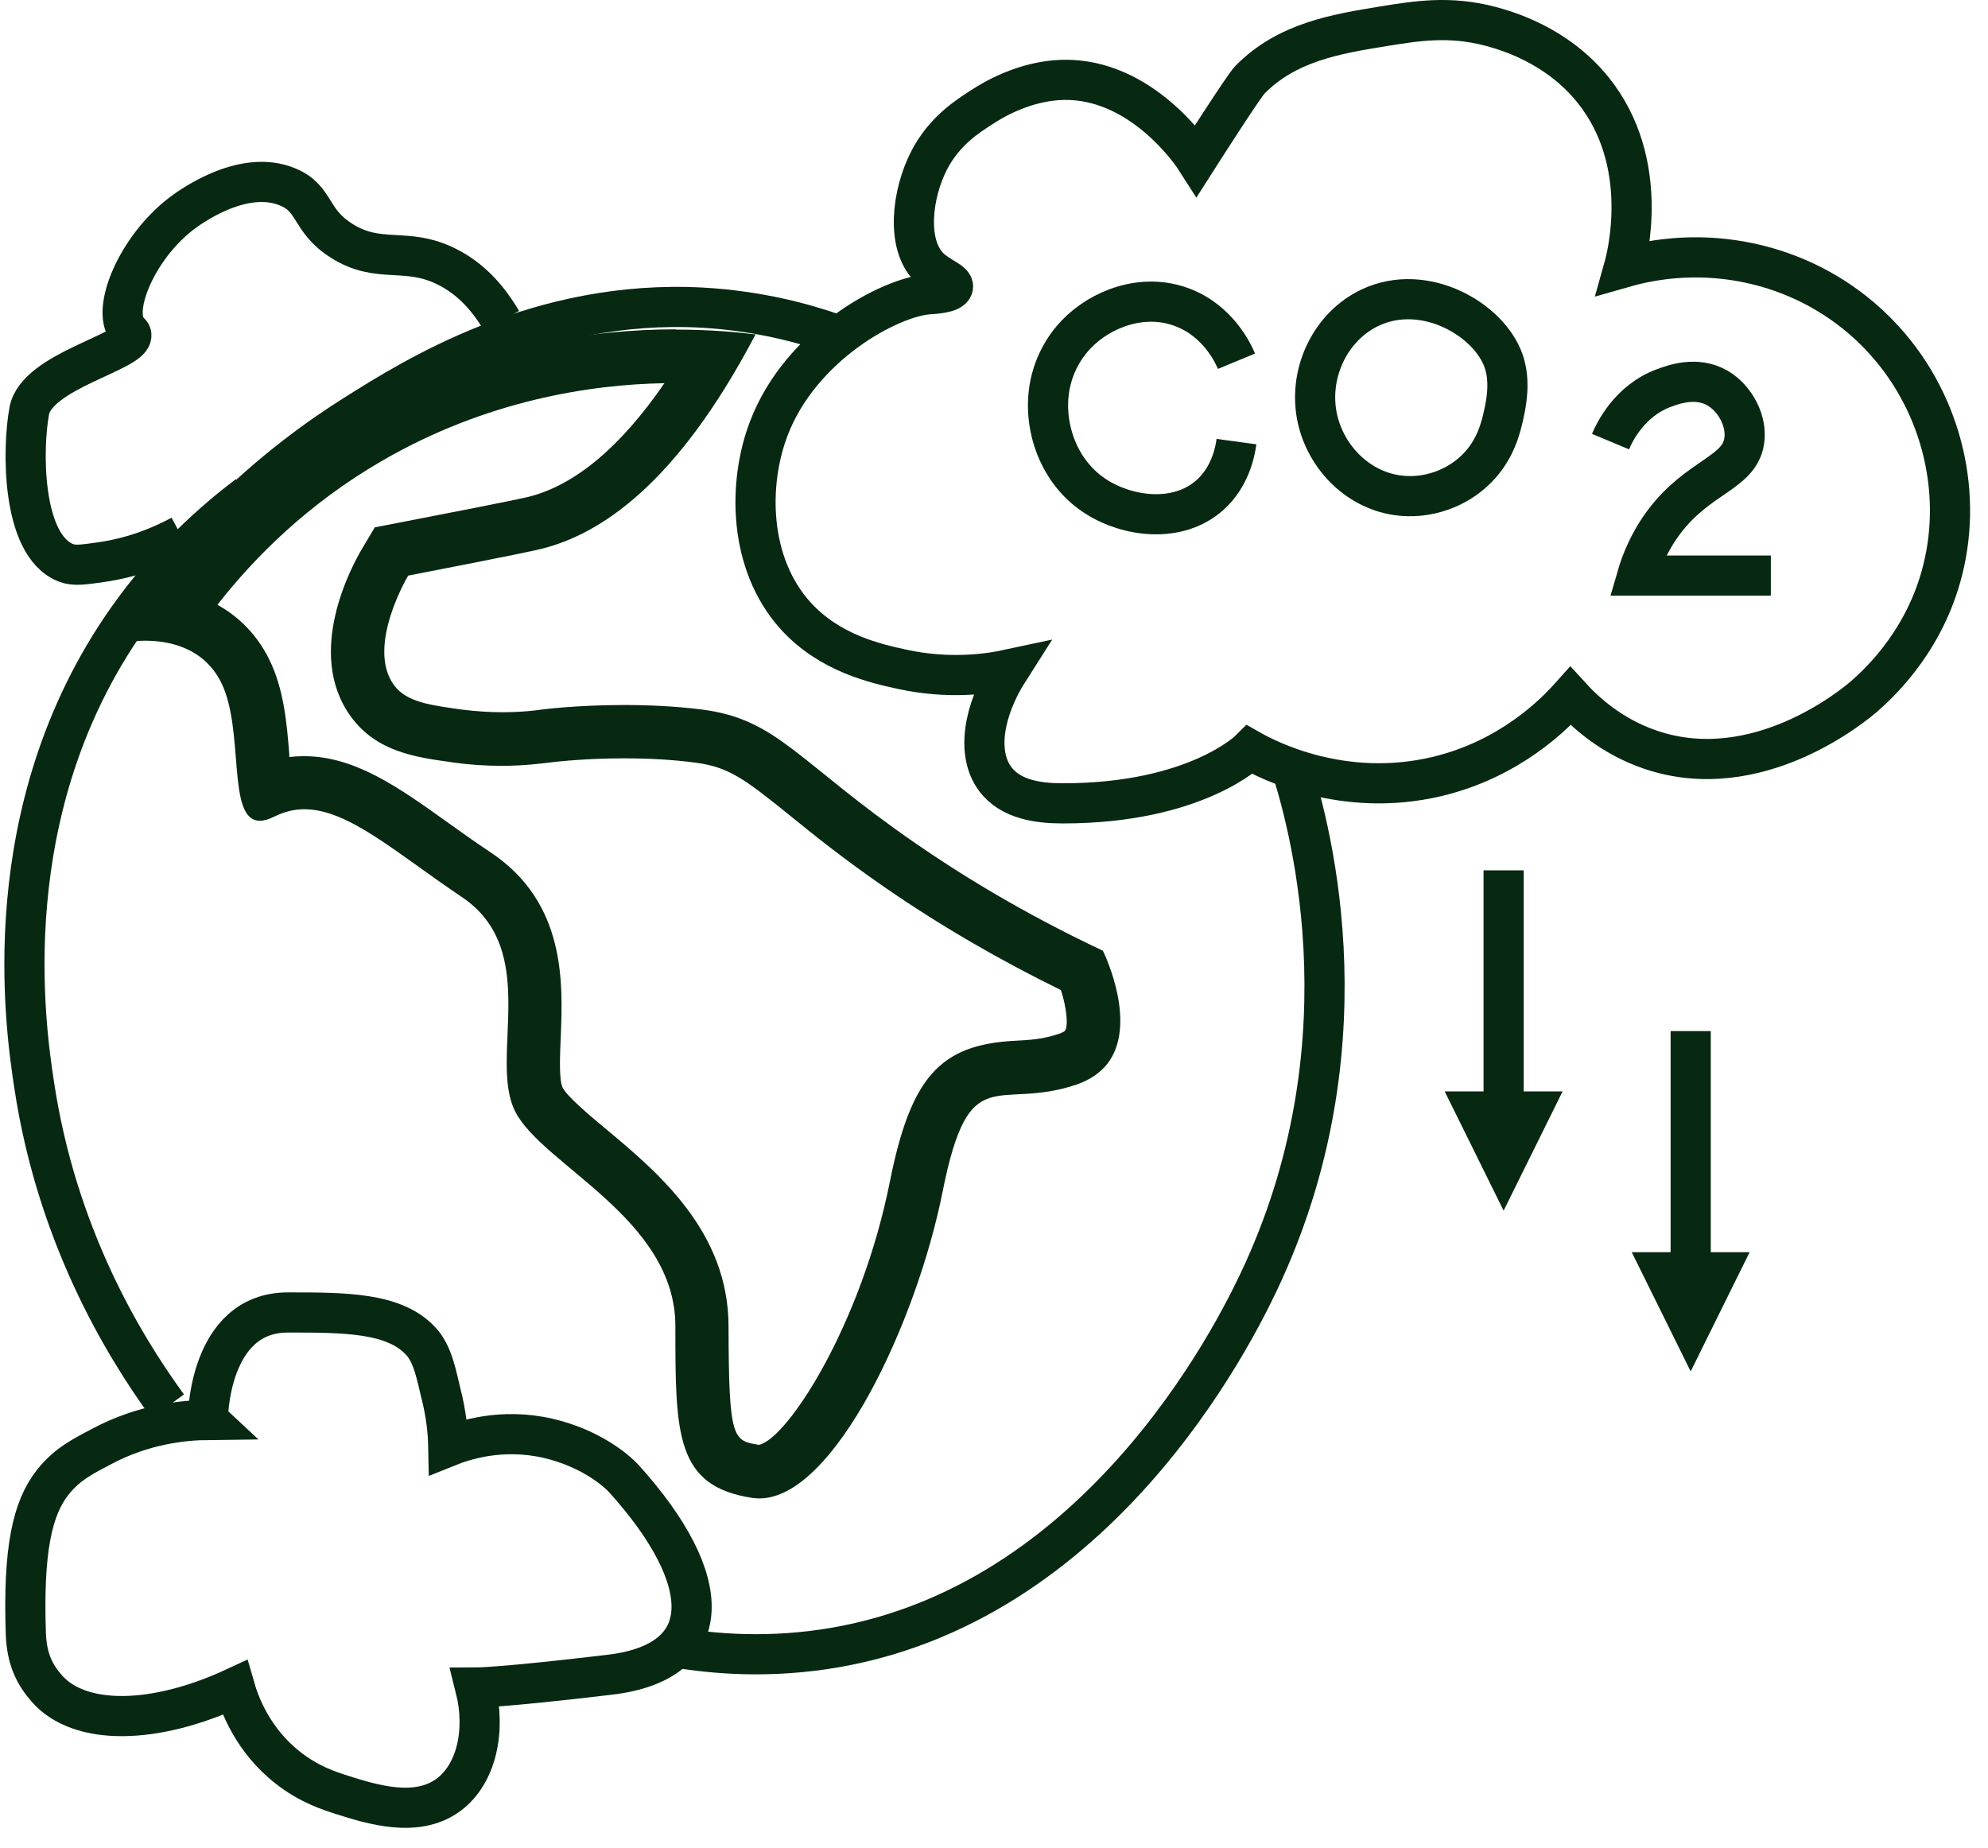
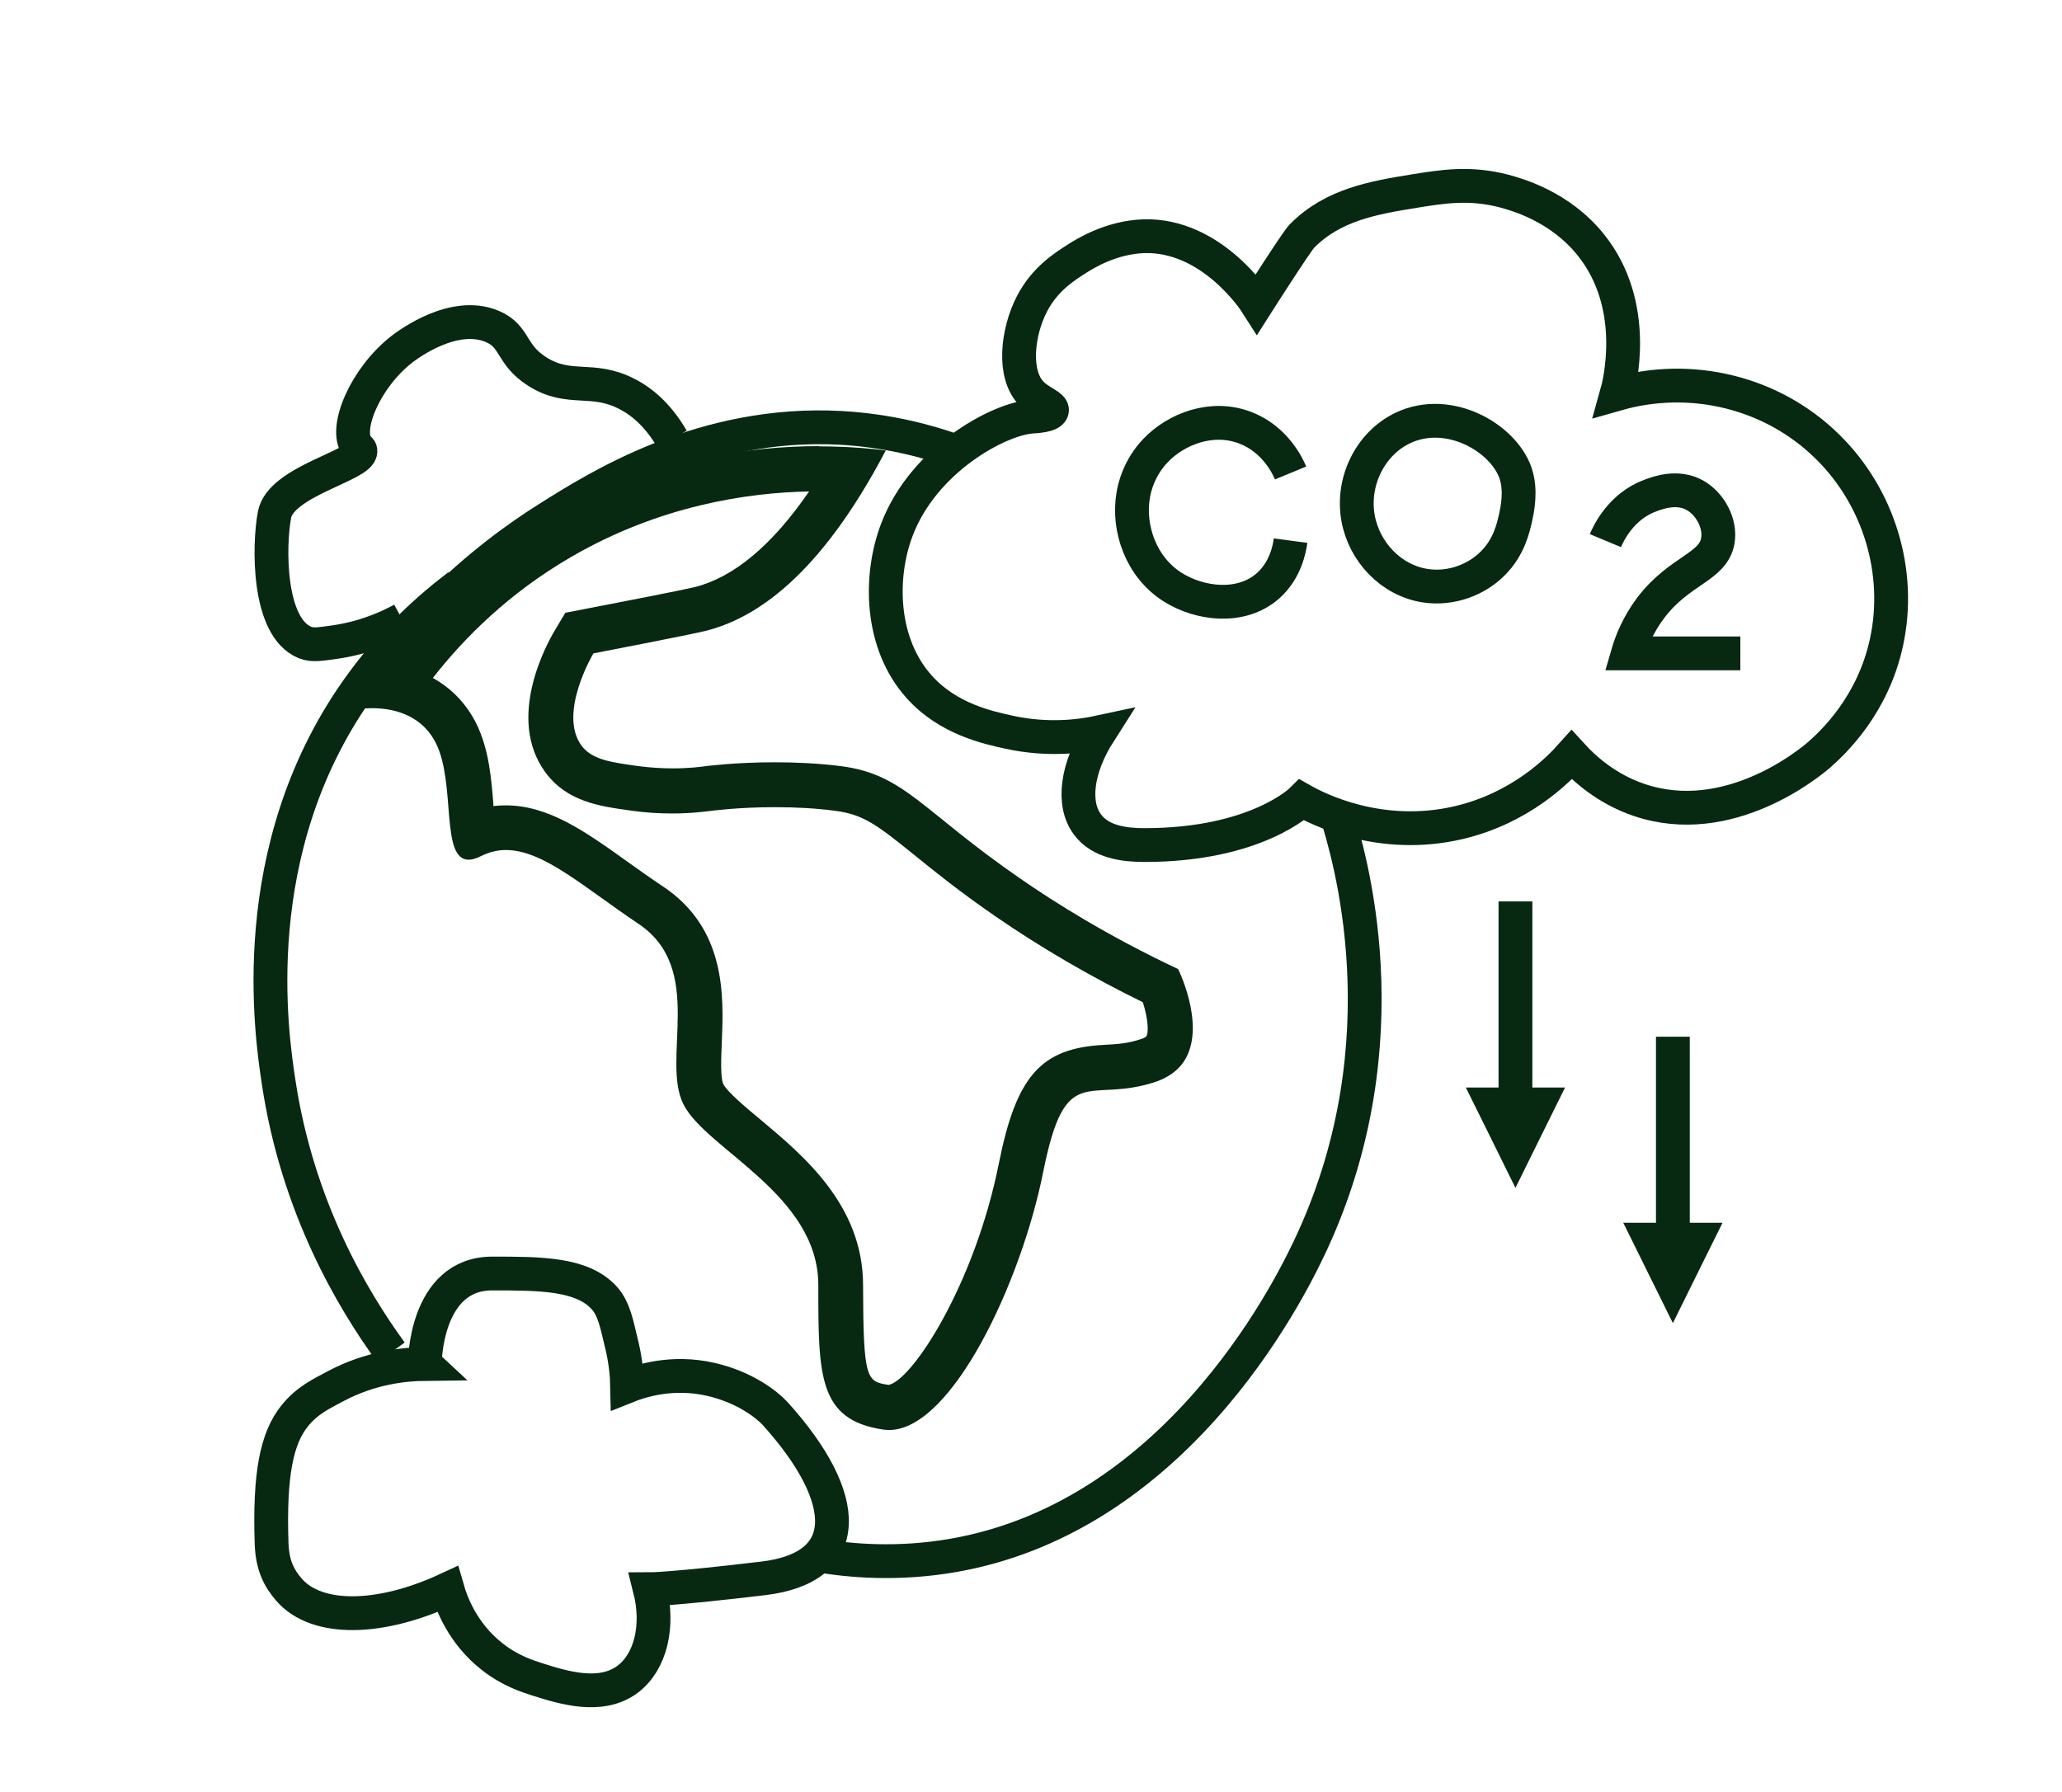
- <svg xmlns="http://www.w3.org/2000/svg" width="99" height="92" viewBox="0 0 99 92" fill="none">
-   <path d="M33.087 19.083C30.905 22.259 28.643 24.154 26.328 24.741C25.676 24.901 21.99 25.621 19.835 26.035L18.664 26.262L18.052 27.29C17.546 28.13 15.151 32.507 17.48 35.696C18.757 37.444 20.713 37.711 22.443 37.952L22.616 37.978C23.387 38.085 24.186 38.138 24.984 38.138C26.128 38.138 26.98 38.018 27.326 37.978C27.339 37.978 28.922 37.765 31.051 37.765C32.315 37.765 33.513 37.831 34.617 37.978C36.28 38.192 37.065 38.779 39.314 40.594C40.512 41.568 42.002 42.769 44.091 44.21C46.819 46.092 49.759 47.8 52.833 49.307C53.125 50.202 53.205 51.109 53.032 51.336C53.019 51.349 52.939 51.416 52.739 51.483C51.914 51.763 51.263 51.79 50.557 51.83C46.805 52.016 45.355 53.658 44.317 58.835C42.893 65.988 39.208 71.659 37.797 71.953C36.493 71.753 36.294 71.673 36.28 66.055C36.28 61.317 32.754 58.382 30.186 56.233C29.361 55.553 28.244 54.605 28.018 54.165C27.831 53.791 27.885 52.55 27.924 51.656C28.031 48.987 28.204 44.971 24.452 42.462C23.707 41.968 23.015 41.474 22.363 41.007C19.848 39.206 17.679 37.658 15.138 37.658C14.885 37.658 14.646 37.671 14.406 37.698C14.406 37.645 14.406 37.605 14.406 37.565C14.286 36.043 14.14 34.309 13.395 32.814C12.809 31.64 11.931 30.732 10.827 30.118C12.716 27.703 15.364 25.074 18.996 22.966C24.226 19.923 29.441 19.149 33.074 19.083M33.659 16.401C29.654 16.401 23.707 17.134 17.666 20.644C11.306 24.354 7.86 29.384 6.343 31.973C6.343 31.973 6.702 31.907 7.234 31.907C8.325 31.907 10.122 32.2 11.013 33.988C12.197 36.364 11.266 40.874 12.942 40.874C13.142 40.874 13.381 40.807 13.674 40.66C14.166 40.42 14.646 40.3 15.151 40.3C17.36 40.3 19.728 42.475 22.988 44.664C26.98 47.333 24.319 52.67 25.649 55.339C26.98 58.008 33.633 60.677 33.633 66.041C33.633 71.406 33.633 74.021 37.465 74.595C37.584 74.608 37.691 74.622 37.811 74.622C41.549 74.622 45.648 65.828 46.938 59.356C48.269 52.684 49.599 55.352 53.591 54.018C54.296 53.778 54.788 53.418 55.135 52.991C56.651 51.056 55.081 47.666 54.922 47.346C50.73 45.371 47.617 43.396 45.608 42.008C39.74 37.965 38.742 35.816 34.963 35.336C33.593 35.163 32.249 35.109 31.065 35.109C28.696 35.109 26.98 35.336 26.98 35.336C26.714 35.376 25.995 35.469 24.997 35.469C24.412 35.469 23.733 35.429 22.988 35.336C21.498 35.123 20.26 34.989 19.622 34.122C18.211 32.2 20.327 28.664 20.327 28.664C20.327 28.664 26.009 27.57 26.98 27.329C29.827 26.609 33.659 24.22 37.624 16.654C36.759 16.547 35.389 16.414 33.659 16.414V16.401Z" fill="#072811" />
-   <path d="M24.983 15.987C24.265 14.759 23.387 13.865 22.322 13.318C20.247 12.237 18.903 13.198 17 11.983C15.403 10.969 15.736 9.902 14.339 9.315C12.064 8.354 9.349 10.396 9.017 10.649C6.808 12.357 5.557 15.4 6.342 16.414C6.435 16.547 6.528 16.561 6.542 16.681C6.608 17.521 1.832 18.469 1.459 20.457C1.113 22.272 1.047 27.129 3.269 28.023C3.708 28.197 4.147 28.117 5.025 27.997C6.795 27.743 8.152 27.129 9.017 26.662" stroke="#072811" stroke-width="2" stroke-miterlimit="10" />
-   <path d="M38.29 21.325C37.226 24.1 37.279 28.077 39.621 30.666C41.324 32.547 43.652 33.054 44.943 33.334C47.218 33.828 49.148 33.575 50.265 33.334C48.935 35.416 48.629 37.551 49.56 38.792C50.332 39.833 51.742 40.007 52.926 40.007C59.579 40.007 62.24 37.338 62.24 37.338C63.132 37.845 66.871 39.78 71.554 38.672C75.2 37.805 77.409 35.563 78.207 34.669C78.912 35.443 80.229 36.67 82.199 37.338C87.508 39.139 92.338 35.109 92.843 34.669C93.681 33.935 96.037 31.72 96.835 27.997C97.726 23.887 96.409 19.43 93.322 16.414C90.076 13.225 85.299 12.05 80.868 13.318C81.014 12.798 82.252 8.1 79.325 4.471C77.502 2.216 75 1.522 74.215 1.308C72.18 0.774 70.556 1.041 68.893 1.308C66.525 1.695 64.09 2.095 62.24 3.977C61.934 4.284 59.579 7.98 59.579 7.98C59.393 7.687 56.851 3.884 52.926 3.977C50.97 4.03 49.387 5.018 48.935 5.311C48.203 5.779 47.032 6.512 46.273 7.98C45.422 9.622 45.103 12.157 46.273 13.318C46.779 13.812 47.511 14.025 47.458 14.292C47.391 14.599 46.473 14.639 46.273 14.652C44.304 14.786 39.873 17.188 38.29 21.325Z" stroke="#072811" stroke-width="2" stroke-miterlimit="10" />
-   <path d="M74.879 55.353H73.549C73.988 56.247 74.44 57.127 74.879 58.022C75.319 57.127 75.771 56.247 76.21 55.353H74.879ZM74.879 55.353V43.343" stroke="#072811" stroke-width="2" stroke-miterlimit="10" />
-   <path d="M84.194 63.359H82.863C83.302 64.253 83.755 65.134 84.194 66.028C84.633 65.134 85.085 64.253 85.524 63.359H84.194ZM84.194 63.359V51.349" stroke="#072811" stroke-width="2" stroke-miterlimit="10" />
-   <path d="M10.349 70.699C10.349 70.699 10.349 65.361 14.341 65.361C17.175 65.361 19.637 65.361 20.954 66.789C21.566 67.442 21.739 68.51 21.952 69.364C22.231 70.445 22.311 71.366 22.324 72.033C23.056 71.739 24.972 71.085 27.314 71.633C29.31 72.1 30.6 73.127 31.079 73.648C35.643 78.705 35.71 82.775 30.361 83.402C24.999 84.043 23.668 84.043 23.668 84.043C24.214 86.205 23.721 88.353 22.337 89.381C20.754 90.555 18.532 89.861 17.015 89.381C16.39 89.18 15.392 88.86 14.354 88.046C12.571 86.658 11.919 84.83 11.693 84.043C7.701 85.898 3.976 85.951 2.339 84.096C1.727 83.402 1.341 82.642 1.288 81.387C1.142 77.184 1.607 75.089 2.645 73.794C3.377 72.874 4.242 72.473 5.04 72.046C7.156 70.912 9.178 70.725 10.363 70.712L10.349 70.699Z" stroke="#072811" stroke-width="2" stroke-miterlimit="10" />
-   <path d="M11.013 25.995C13.527 23.46 15.922 21.752 17.666 20.657C20.646 18.776 26.846 14.88 34.963 15.32C37.81 15.48 40.112 16.12 41.616 16.654" stroke="#072811" stroke-width="2" stroke-miterlimit="10" />
-   <path d="M64.236 38.005C65.074 40.594 68.307 51.509 62.905 63.359C61.961 65.427 55.334 79.652 41.616 82.041C38.33 82.615 35.509 82.361 33.633 82.041" stroke="#072811" stroke-width="2" stroke-miterlimit="10" />
-   <path d="M8.352 70.031C6.077 66.909 2.817 61.451 1.699 54.018C1.274 51.202 -0.35 40.353 6.343 30.839C8.419 27.89 10.707 25.902 12.344 24.661" stroke="#072811" stroke-width="2" stroke-miterlimit="10" />
-   <path d="M61.575 17.989C61.415 17.602 60.67 16 58.914 15.32C56.931 14.546 54.803 15.386 53.592 16.654C52.594 17.695 52.328 18.883 52.261 19.323C51.942 21.231 52.7 23.553 54.616 24.754C56.186 25.742 58.648 26.075 60.245 24.661C61.269 23.753 61.508 22.486 61.575 21.992" stroke="#072811" stroke-width="2" stroke-miterlimit="10" />
-   <path d="M74.882 17.988C74.163 15.907 70.943 14.039 68.229 15.32C66.286 16.24 65.182 18.495 65.568 20.657C65.927 22.646 67.51 24.354 69.559 24.661C71.09 24.887 72.593 24.3 73.551 23.326C74.509 22.365 74.749 21.231 74.882 20.657C74.988 20.163 75.241 19.029 74.882 17.988Z" stroke="#072811" stroke-width="2" stroke-miterlimit="10" />
-   <path d="M80.202 21.992C80.375 21.578 81.12 19.963 82.863 19.323C83.329 19.149 84.487 18.723 85.524 19.323C86.403 19.83 87.028 20.978 86.855 21.992C86.589 23.58 84.58 23.713 82.863 25.995C82.105 27.009 81.719 28.023 81.533 28.664H88.186" stroke="#072811" stroke-width="2" stroke-miterlimit="10" />
+ <svg xmlns="http://www.w3.org/2000/svg" width="122" height="106" viewBox="0 0 122 106" fill="none">
+   <path d="M47.87 29.083C45.688 32.259 43.426 34.154 41.111 34.741C40.459 34.901 36.773 35.621 34.618 36.035L33.447 36.262L32.835 37.289C32.329 38.13 29.934 42.507 32.263 45.696C33.54 47.444 35.496 47.711 37.226 47.952L37.399 47.978C38.17 48.085 38.969 48.138 39.767 48.138C40.911 48.138 41.763 48.018 42.109 47.978C42.122 47.978 43.706 47.765 45.834 47.765C47.099 47.765 48.296 47.831 49.4 47.978C51.064 48.192 51.849 48.779 54.097 50.594C55.295 51.568 56.785 52.769 58.874 54.21C61.602 56.092 64.542 57.8 67.616 59.307C67.909 60.202 67.988 61.109 67.815 61.336C67.802 61.349 67.722 61.416 67.523 61.483C66.698 61.763 66.046 61.789 65.341 61.83C61.588 62.016 60.138 63.658 59.1 68.835C57.676 75.988 53.991 81.659 52.581 81.953C51.276 81.753 51.077 81.672 51.064 76.055C51.064 71.317 47.538 68.382 44.97 66.233C44.145 65.553 43.027 64.605 42.801 64.165C42.614 63.791 42.668 62.55 42.708 61.656C42.814 58.987 42.987 54.971 39.235 52.462C38.49 51.968 37.798 51.474 37.146 51.007C34.631 49.206 32.462 47.658 29.921 47.658C29.668 47.658 29.429 47.671 29.189 47.698C29.189 47.645 29.189 47.605 29.189 47.565C29.069 46.043 28.923 44.309 28.178 42.814C27.593 41.64 26.714 40.732 25.61 40.118C27.499 37.703 30.147 35.074 33.78 32.966C39.009 29.923 44.224 29.149 47.857 29.083M48.442 26.401C44.437 26.401 38.49 27.134 32.449 30.644C26.089 34.354 22.643 39.384 21.126 41.973C21.126 41.973 21.485 41.907 22.017 41.907C23.108 41.907 24.905 42.2 25.796 43.988C26.98 46.364 26.049 50.874 27.726 50.874C27.925 50.874 28.165 50.807 28.457 50.66C28.95 50.42 29.429 50.3 29.934 50.3C32.143 50.3 34.511 52.475 37.771 54.664C41.763 57.333 39.102 62.67 40.432 65.339C41.763 68.008 48.416 70.677 48.416 76.041C48.416 81.406 48.416 84.021 52.248 84.595C52.368 84.608 52.474 84.622 52.594 84.622C56.333 84.622 60.431 75.828 61.721 69.356C63.052 62.684 64.382 65.352 68.374 64.018C69.079 63.778 69.572 63.417 69.918 62.99C71.434 61.056 69.865 57.666 69.705 57.346C65.513 55.371 62.4 53.396 60.391 52.008C54.523 47.965 53.525 45.816 49.746 45.336C48.376 45.163 47.032 45.109 45.848 45.109C43.479 45.109 41.763 45.336 41.763 45.336C41.497 45.376 40.778 45.469 39.78 45.469C39.195 45.469 38.516 45.429 37.771 45.336C36.281 45.123 35.044 44.989 34.405 44.122C32.995 42.2 35.11 38.664 35.11 38.664C35.11 38.664 40.792 37.57 41.763 37.329C44.61 36.609 48.442 34.22 52.407 26.654C51.543 26.547 50.172 26.414 48.442 26.414V26.401Z" fill="#072811" />
+   <path d="M39.767 25.987C39.048 24.759 38.17 23.865 37.105 23.318C35.03 22.237 33.686 23.198 31.783 21.983C30.186 20.969 30.519 19.902 29.122 19.315C26.847 18.354 24.132 20.396 23.8 20.649C21.591 22.357 20.34 25.4 21.125 26.414C21.218 26.547 21.312 26.561 21.325 26.681C21.392 27.521 16.615 28.469 16.242 30.457C15.896 32.272 15.83 37.129 18.052 38.023C18.491 38.197 18.93 38.117 19.808 37.997C21.578 37.743 22.935 37.129 23.8 36.662" stroke="#072811" stroke-width="2" stroke-miterlimit="10" />
+   <path d="M53.073 31.325C52.009 34.1 52.062 38.077 54.404 40.666C56.107 42.547 58.435 43.054 59.726 43.334C62.001 43.828 63.931 43.575 65.048 43.334C63.718 45.416 63.412 47.551 64.343 48.792C65.115 49.833 66.525 50.007 67.71 50.007C74.362 50.007 77.023 47.338 77.023 47.338C77.915 47.845 81.654 49.78 86.337 48.672C89.983 47.805 92.192 45.563 92.99 44.669C93.695 45.443 95.013 46.67 96.982 47.338C102.291 49.139 107.121 45.109 107.626 44.669C108.465 43.935 110.82 41.72 111.618 37.997C112.509 33.887 111.192 29.43 108.105 26.414C104.859 23.225 100.082 22.05 95.651 23.318C95.798 22.798 97.035 18.1 94.108 14.471C92.285 12.216 89.784 11.522 88.999 11.308C86.963 10.774 85.339 11.041 83.676 11.308C81.308 11.695 78.873 12.095 77.023 13.977C76.717 14.284 74.362 17.98 74.362 17.98C74.176 17.687 71.635 13.884 67.71 13.977C65.754 14.03 64.17 15.018 63.718 15.312C62.986 15.778 61.815 16.512 61.057 17.98C60.205 19.622 59.886 22.157 61.057 23.318C61.562 23.812 62.294 24.025 62.241 24.292C62.174 24.599 61.256 24.639 61.057 24.652C59.087 24.786 54.657 27.188 53.073 31.325Z" stroke="#072811" stroke-width="2" stroke-miterlimit="10" />
+   <path d="M89.663 65.353H88.332C88.771 66.247 89.224 67.127 89.663 68.022C90.102 67.127 90.554 66.247 90.993 65.353H89.663ZM89.663 65.353V53.343" stroke="#072811" stroke-width="2" stroke-miterlimit="10" />
+   <path d="M98.977 73.359H97.647C98.086 74.253 98.538 75.134 98.977 76.028C99.416 75.134 99.868 74.253 100.308 73.359H98.977ZM98.977 73.359V61.349" stroke="#072811" stroke-width="2" stroke-miterlimit="10" />
+   <path d="M25.132 80.699C25.132 80.699 25.132 75.361 29.124 75.361C31.958 75.361 34.42 75.361 35.737 76.789C36.349 77.442 36.522 78.51 36.735 79.364C37.014 80.445 37.094 81.366 37.107 82.033C37.839 81.739 39.755 81.085 42.097 81.633C44.093 82.1 45.383 83.127 45.862 83.648C50.426 88.705 50.493 92.775 45.144 93.402C39.782 94.043 38.451 94.043 38.451 94.043C38.997 96.205 38.505 98.353 37.121 99.381C35.537 100.555 33.315 99.861 31.799 99.381C31.173 99.18 30.175 98.86 29.137 98.046C27.354 96.658 26.702 94.83 26.476 94.043C22.485 95.898 18.759 95.951 17.122 94.096C16.51 93.402 16.125 92.642 16.071 91.387C15.925 87.184 16.391 85.089 17.428 83.794C18.16 82.874 19.025 82.473 19.823 82.046C21.939 80.912 23.962 80.725 25.146 80.712L25.132 80.699Z" stroke="#072811" stroke-width="2" stroke-miterlimit="10" />
+   <path d="M25.796 35.995C28.311 33.46 30.706 31.752 32.449 30.657C35.429 28.776 41.63 24.88 49.746 25.32C52.593 25.48 54.895 26.12 56.399 26.654" stroke="#072811" stroke-width="2" stroke-miterlimit="10" />
+   <path d="M79.019 48.005C79.857 50.594 83.091 61.509 77.688 73.359C76.744 75.427 70.118 89.653 56.399 92.041C53.113 92.615 50.292 92.361 48.416 92.041" stroke="#072811" stroke-width="2" stroke-miterlimit="10" />
+   <path d="M23.135 80.031C20.86 76.909 17.6 71.451 16.483 64.018C16.057 61.202 14.434 50.353 21.126 40.839C23.202 37.89 25.491 35.902 27.127 34.661" stroke="#072811" stroke-width="2" stroke-miterlimit="10" />
+   <path d="M76.358 27.988C76.199 27.602 75.454 26 73.697 25.32C71.715 24.546 69.586 25.386 68.375 26.654C67.377 27.695 67.111 28.883 67.044 29.323C66.725 31.231 67.483 33.553 69.399 34.754C70.969 35.742 73.431 36.075 75.028 34.661C76.052 33.753 76.292 32.486 76.358 31.992" stroke="#072811" stroke-width="2" stroke-miterlimit="10" />
+   <path d="M89.665 27.988C88.946 25.907 85.726 24.039 83.012 25.32C81.069 26.24 79.965 28.496 80.351 30.657C80.71 32.646 82.293 34.354 84.343 34.661C85.873 34.888 87.376 34.3 88.334 33.326C89.292 32.365 89.532 31.231 89.665 30.657C89.771 30.164 90.024 29.029 89.665 27.988Z" stroke="#072811" stroke-width="2" stroke-miterlimit="10" />
+   <path d="M94.985 31.992C95.158 31.578 95.903 29.963 97.647 29.323C98.112 29.149 99.27 28.723 100.308 29.323C101.186 29.83 101.811 30.978 101.638 31.992C101.372 33.58 99.363 33.713 97.647 35.995C96.888 37.009 96.502 38.023 96.316 38.664H102.969" stroke="#072811" stroke-width="2" stroke-miterlimit="10" />
</svg>
